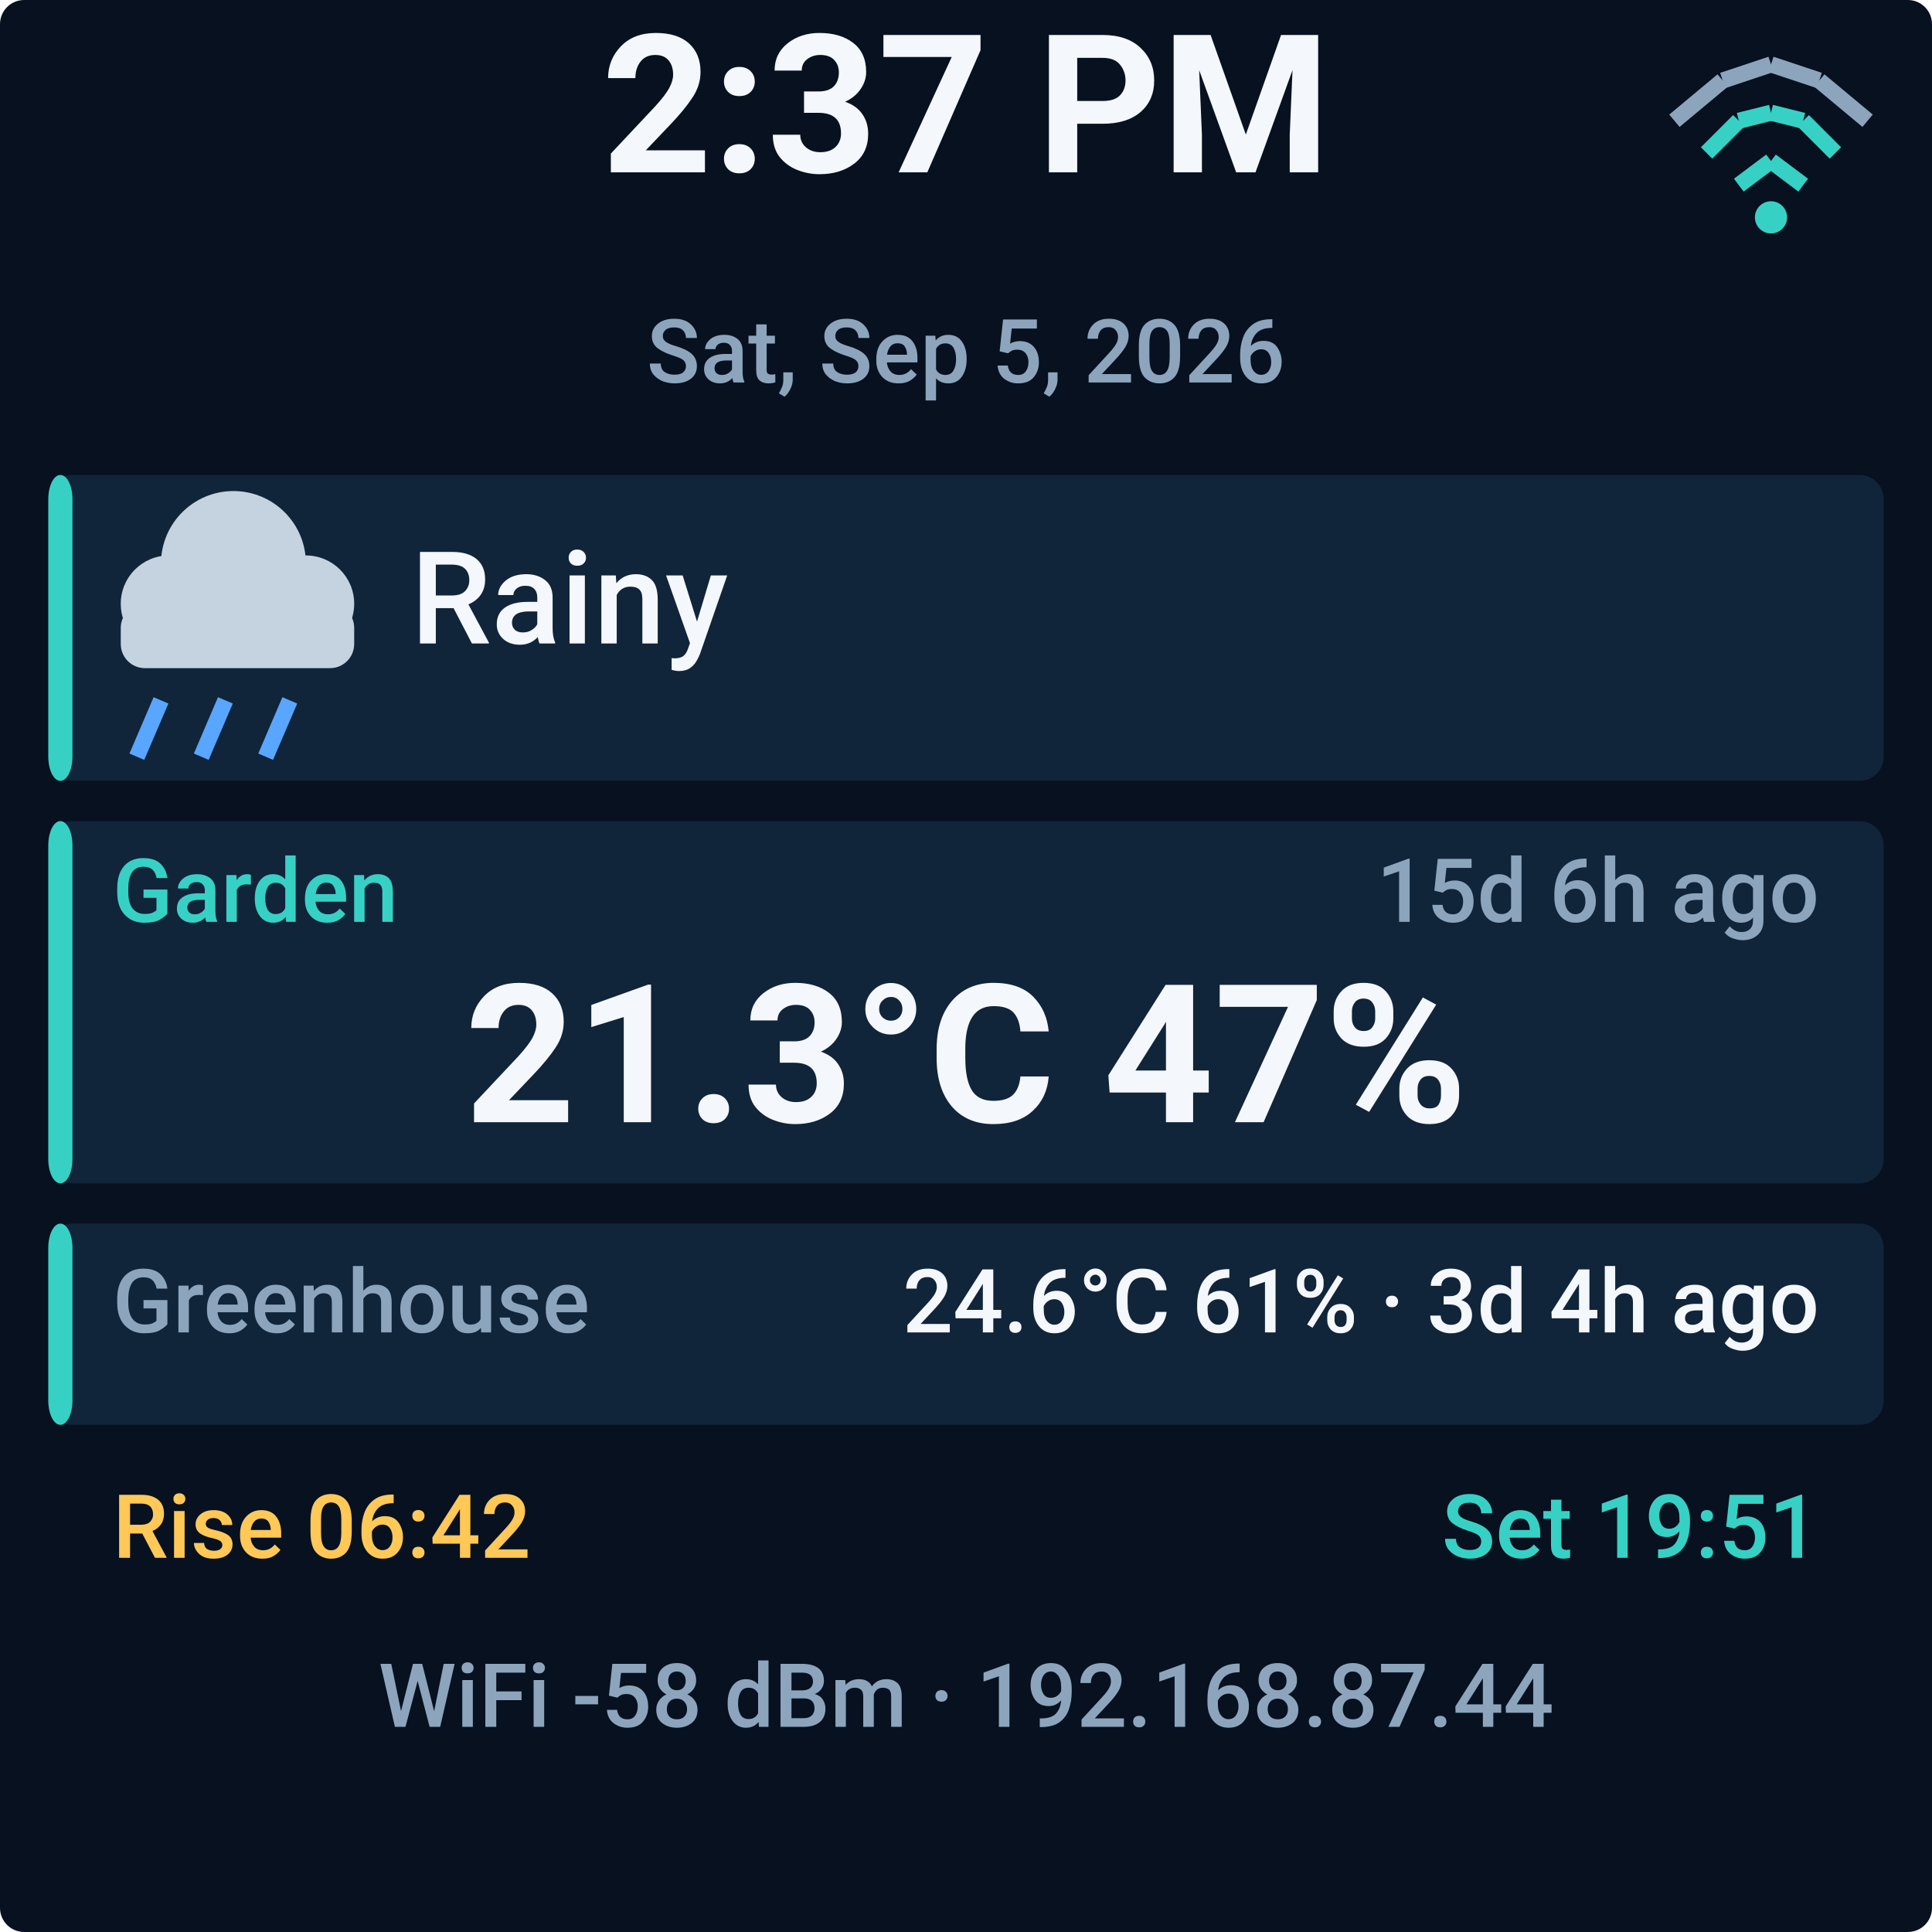
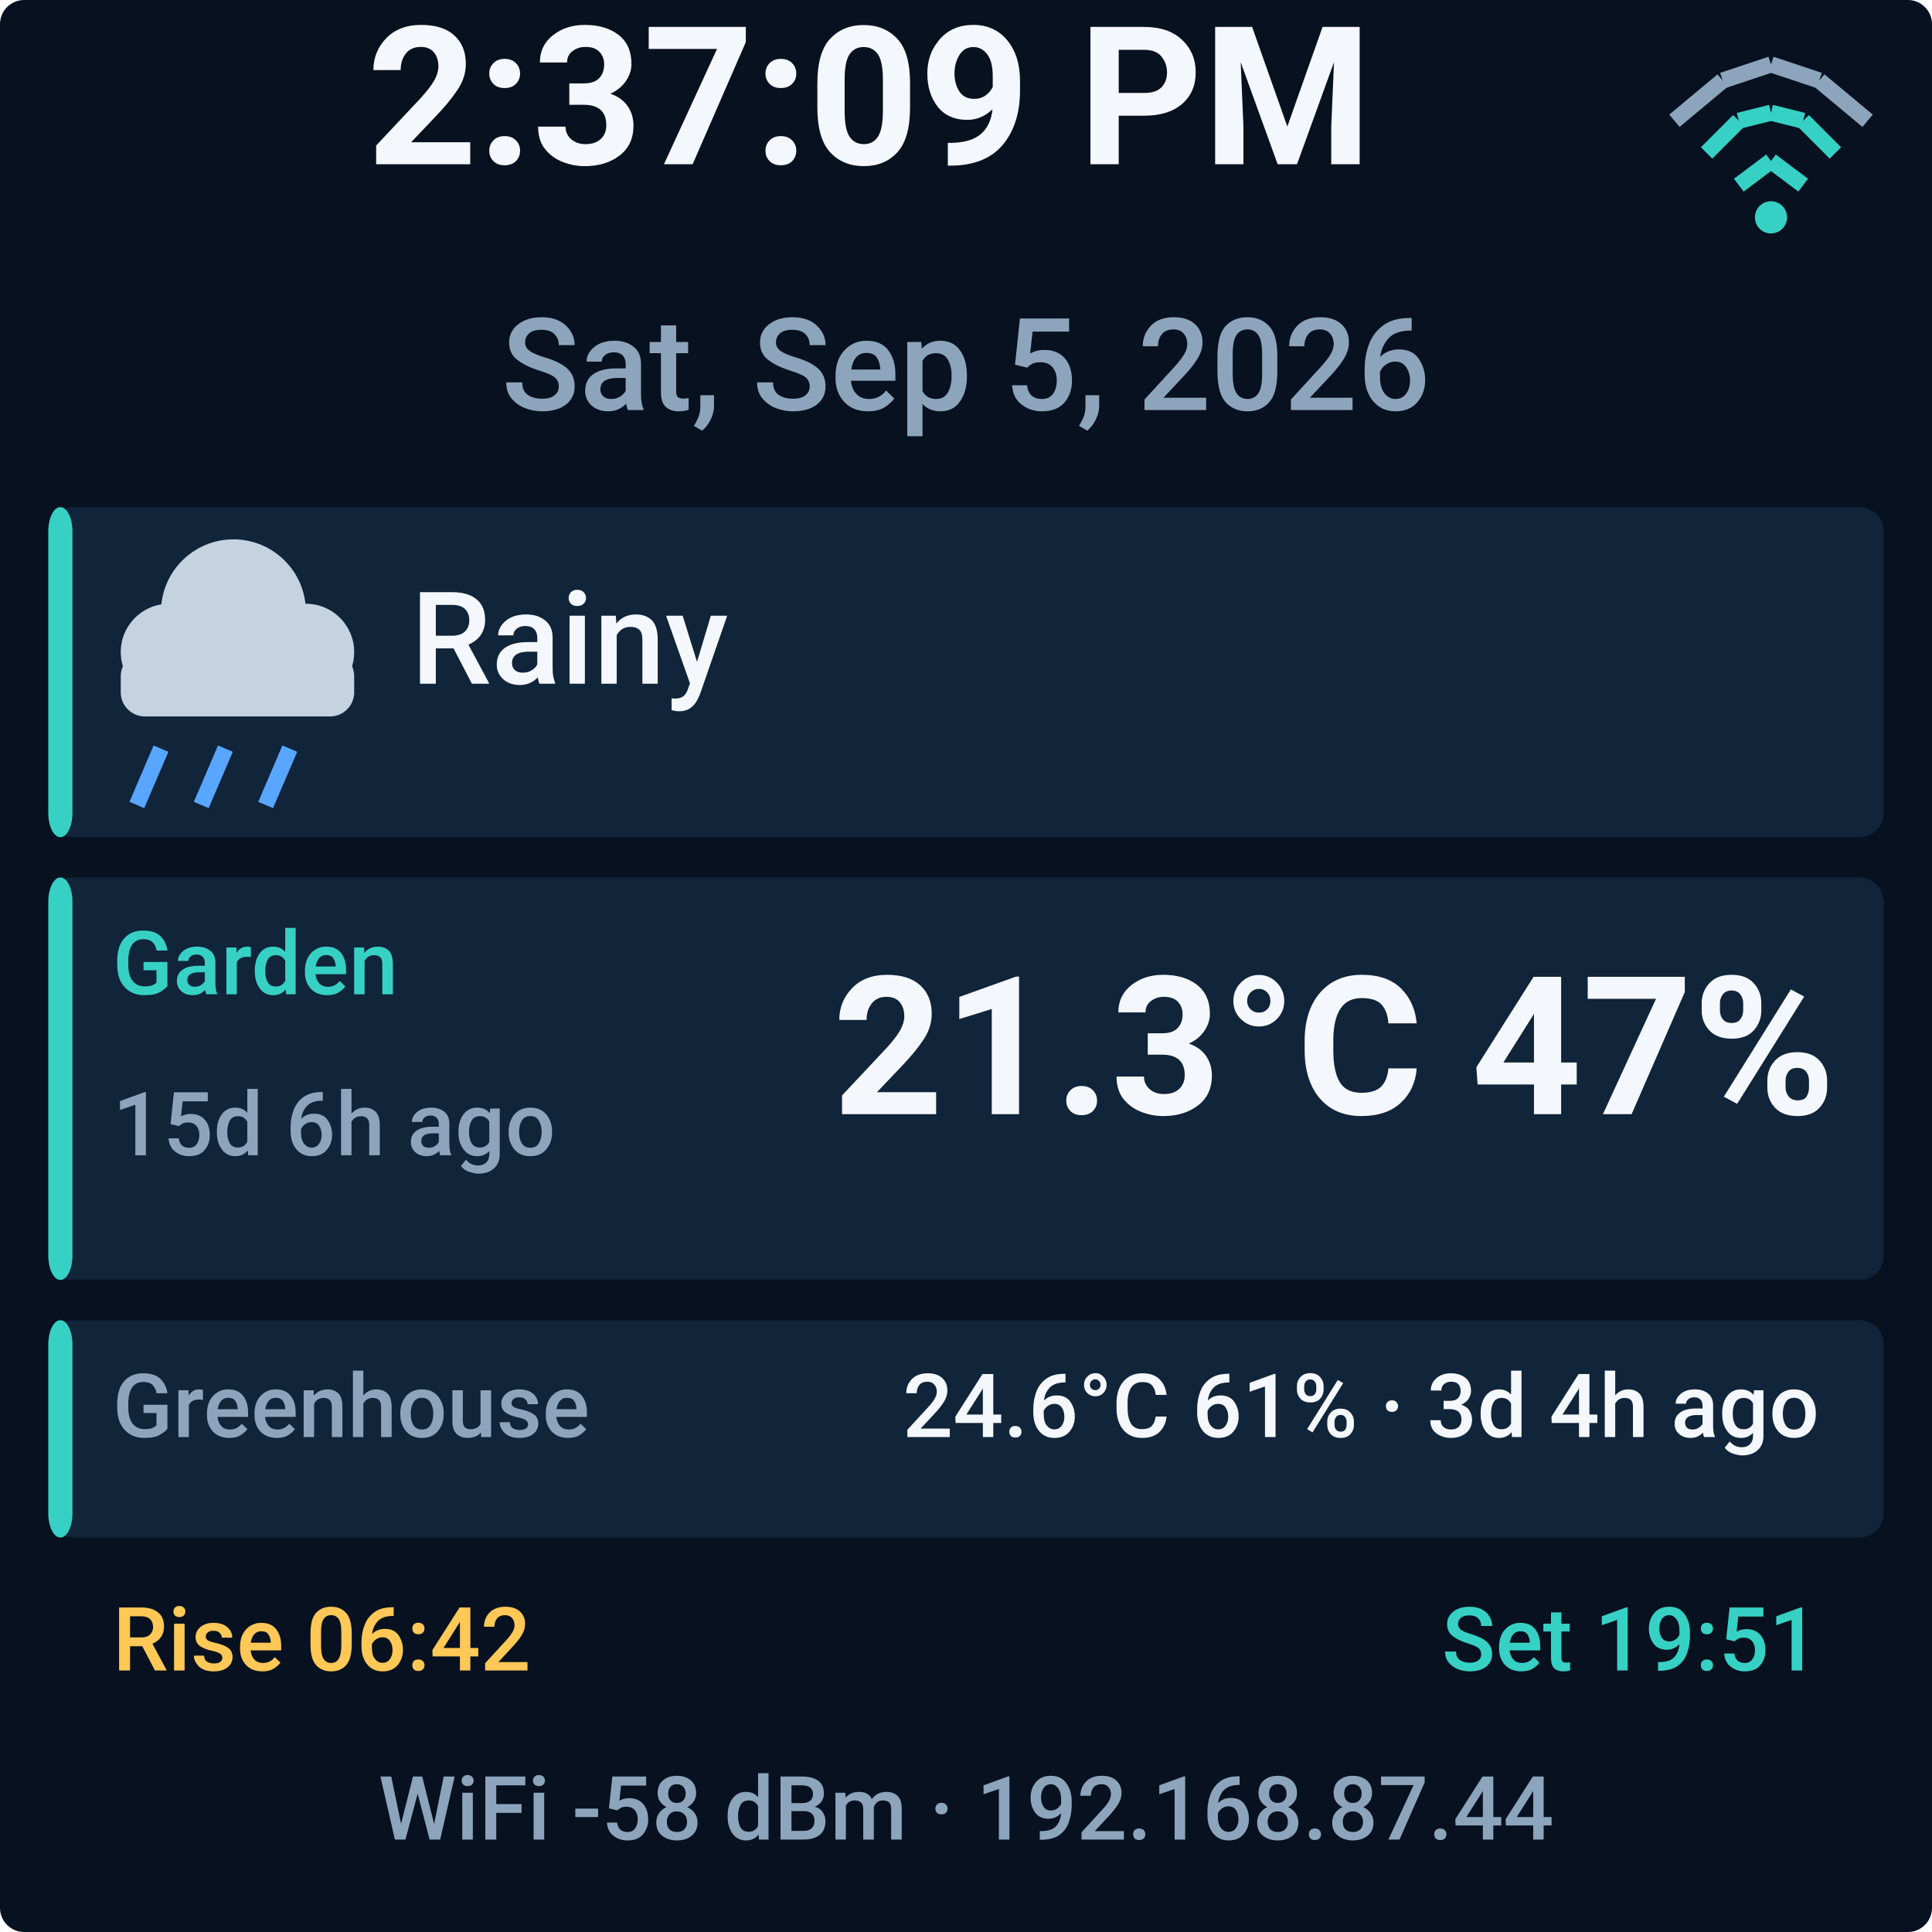
<svg xmlns="http://www.w3.org/2000/svg" width="480" height="480" viewBox="0 0 240 240">
  <style>text{font-family:Roboto,Arial,sans-serif}</style>
  <rect x="0" y="0" width="240" height="240" rx="3" fill="#07111f" />
  <line x1="208" y1="15" x2="214" y2="10" stroke="#8ca5bc" stroke-width="2" />
  <line x1="214" y1="10" x2="220" y2="8" stroke="#8ca5bc" stroke-width="2" />
  <line x1="220" y1="8" x2="226" y2="10" stroke="#8ca5bc" stroke-width="2" />
  <line x1="226" y1="10" x2="232" y2="15" stroke="#8ca5bc" stroke-width="2" />
  <line x1="212" y1="19" x2="216" y2="15" stroke="#36d1c4" stroke-width="2" />
  <line x1="216" y1="15" x2="220" y2="14" stroke="#36d1c4" stroke-width="2" />
  <line x1="220" y1="14" x2="224" y2="15" stroke="#36d1c4" stroke-width="2" />
  <line x1="224" y1="15" x2="228" y2="19" stroke="#36d1c4" stroke-width="2" />
  <line x1="216" y1="23" x2="220" y2="20" stroke="#36d1c4" stroke-width="2" />
  <line x1="220" y1="20" x2="224" y2="23" stroke="#36d1c4" stroke-width="2" />
  <circle cx="220" cy="27" r="2" fill="#36d1c4" />
-   <text x="120" y="5" fill="#f4f7fb" font-size="24" font-weight="700" text-anchor="middle" dominant-baseline="hanging">2:37 PM</text>
-   <text x="120" y="40" fill="#8ca5bc" font-size="11" font-weight="500" text-anchor="middle" dominant-baseline="hanging">Sat, Sep 5, 2026</text>
-   <rect x="6" y="59" width="228" height="38" rx="3" fill="#10243a" />
-   <rect x="6" y="59" width="3" height="38" rx="3" fill="#36d1c4" />
-   <circle cx="21" cy="75" r="6" fill="#c4d3df" />
-   <circle cx="29" cy="70" r="9" fill="#c4d3df" />
-   <circle cx="38" cy="75" r="6" fill="#c4d3df" />
-   <rect x="15" y="75" width="29" height="8" rx="3" fill="#c4d3df" />
-   <line x1="20" y1="87" x2="17" y2="94" stroke="#58a6ff" stroke-width="2" />
-   <line x1="28" y1="87" x2="25" y2="94" stroke="#58a6ff" stroke-width="2" />
-   <line x1="36" y1="87" x2="33" y2="94" stroke="#58a6ff" stroke-width="2" />
-   <text x="51" y="69" fill="#f4f7fb" font-size="16" font-weight="500" text-anchor="start" dominant-baseline="hanging">Rainy</text>
-   <rect x="6" y="102" width="228" height="45" rx="3" fill="#10243a" />
-   <rect x="6" y="102" width="3" height="45" rx="3" fill="#36d1c4" />
-   <text x="14" y="107" fill="#36d1c4" font-size="11" font-weight="500" text-anchor="start" dominant-baseline="hanging">Garden</text>
-   <text x="226" y="107" fill="#8ca5bc" font-size="11" font-weight="500" text-anchor="end" dominant-baseline="hanging">15d 6h ago</text>
-   <text x="120" y="123" fill="#f4f7fb" font-size="24" font-weight="700" text-anchor="middle" dominant-baseline="hanging">21.3°C  47%</text>
-   <rect x="6" y="152" width="228" height="25" rx="3" fill="#10243a" />
-   <rect x="6" y="152" width="3" height="25" rx="3" fill="#36d1c4" />
-   <text x="14" y="158" fill="#8ca5bc" font-size="11" font-weight="500" text-anchor="start" dominant-baseline="hanging">Greenhouse</text>
-   <text x="226" y="158" fill="#f4f7fb" font-size="11" font-weight="500" text-anchor="end" dominant-baseline="hanging">24.6°C  61% · 3d 4h ago</text>
-   <text x="14" y="186" fill="#ffc857" font-size="11" font-weight="500" text-anchor="start" dominant-baseline="hanging">Rise 06:42</text>
-   <text x="226" y="186" fill="#36d1c4" font-size="11" font-weight="500" text-anchor="end" dominant-baseline="hanging">Set 19:51</text>
-   <text x="120" y="207" fill="#8ca5bc" font-size="11" font-weight="500" text-anchor="middle" dominant-baseline="hanging">WiFi -58 dBm  ·  192.168.87.44</text>
+   <text x="108" y="4" fill="#f4f7fb" font-size="24" font-weight="700" text-anchor="middle" dominant-baseline="hanging">2:37:09 PM</text>
+   <text x="120" y="40" fill="#8ca5bc" font-size="16" font-weight="500" text-anchor="middle" dominant-baseline="hanging">Sat, Sep 5, 2026</text>
+   <rect x="6" y="63" width="228" height="41" rx="3" fill="#10243a" />
+   <rect x="6" y="63" width="3" height="41" rx="3" fill="#36d1c4" />
+   <circle cx="21" cy="81" r="6" fill="#c4d3df" />
+   <circle cx="29" cy="76" r="9" fill="#c4d3df" />
+   <circle cx="38" cy="81" r="6" fill="#c4d3df" />
+   <rect x="15" y="81" width="29" height="8" rx="3" fill="#c4d3df" />
+   <line x1="20" y1="93" x2="17" y2="100" stroke="#58a6ff" stroke-width="2" />
+   <line x1="28" y1="93" x2="25" y2="100" stroke="#58a6ff" stroke-width="2" />
+   <line x1="36" y1="93" x2="33" y2="100" stroke="#58a6ff" stroke-width="2" />
+   <text x="51" y="74" fill="#f4f7fb" font-size="16" font-weight="500" text-anchor="start" dominant-baseline="hanging">Rainy</text>
+   <rect x="6" y="109" width="228" height="50" rx="3" fill="#10243a" />
+   <rect x="6" y="109" width="3" height="50" rx="3" fill="#36d1c4" />
+   <text x="14" y="116" fill="#36d1c4" font-size="11" font-weight="500" text-anchor="start" dominant-baseline="hanging">Garden</text>
+   <text x="14" y="136" fill="#8ca5bc" font-size="11" font-weight="500" text-anchor="start" dominant-baseline="hanging">15d 6h ago</text>
+   <text x="228" y="122" fill="#f4f7fb" font-size="24" font-weight="700" text-anchor="end" dominant-baseline="hanging">21.3°C  47%</text>
+   <rect x="6" y="164" width="228" height="27" rx="3" fill="#10243a" />
+   <rect x="6" y="164" width="3" height="27" rx="3" fill="#36d1c4" />
+   <text x="14" y="171" fill="#8ca5bc" font-size="11" font-weight="500" text-anchor="start" dominant-baseline="hanging">Greenhouse</text>
+   <text x="226" y="171" fill="#f4f7fb" font-size="11" font-weight="500" text-anchor="end" dominant-baseline="hanging">24.6°C  61% · 3d 4h ago</text>
+   <text x="14" y="200" fill="#ffc857" font-size="11" font-weight="500" text-anchor="start" dominant-baseline="hanging">Rise 06:42</text>
+   <text x="226" y="200" fill="#36d1c4" font-size="11" font-weight="500" text-anchor="end" dominant-baseline="hanging">Set 19:51</text>
+   <text x="120" y="221" fill="#8ca5bc" font-size="11" font-weight="500" text-anchor="middle" dominant-baseline="hanging">WiFi -58 dBm  ·  192.168.87.44</text>
</svg>
